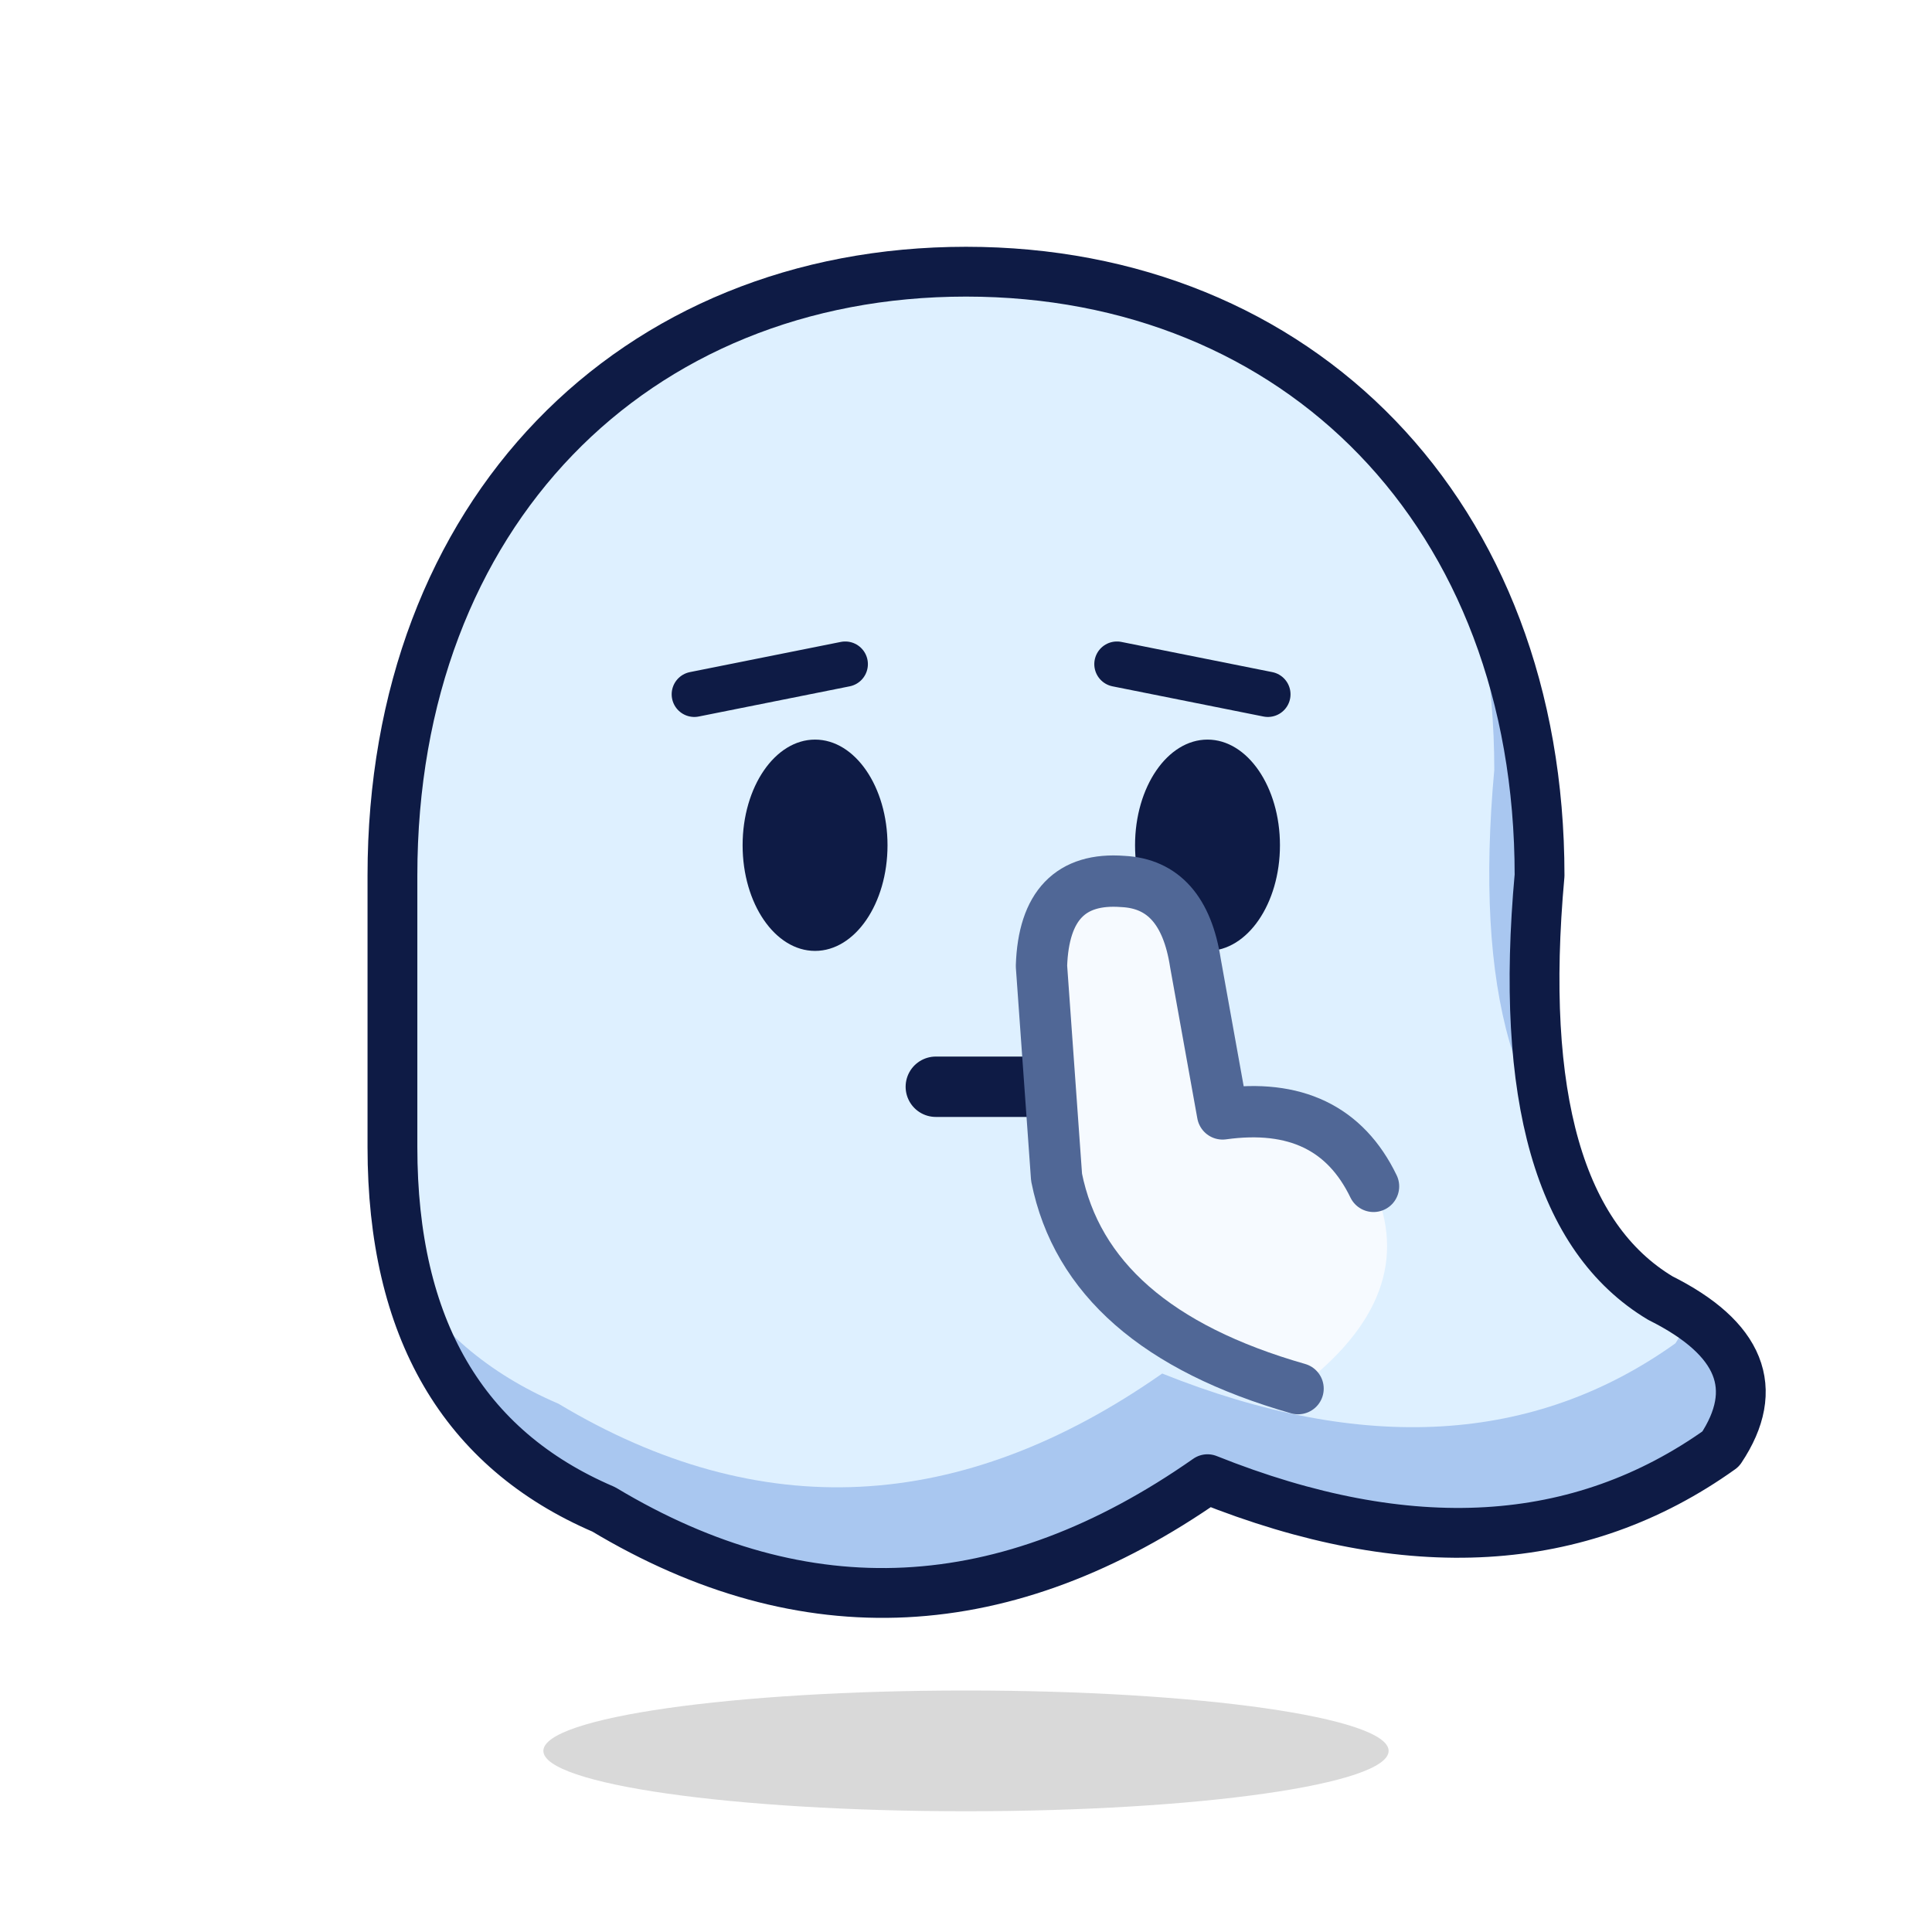
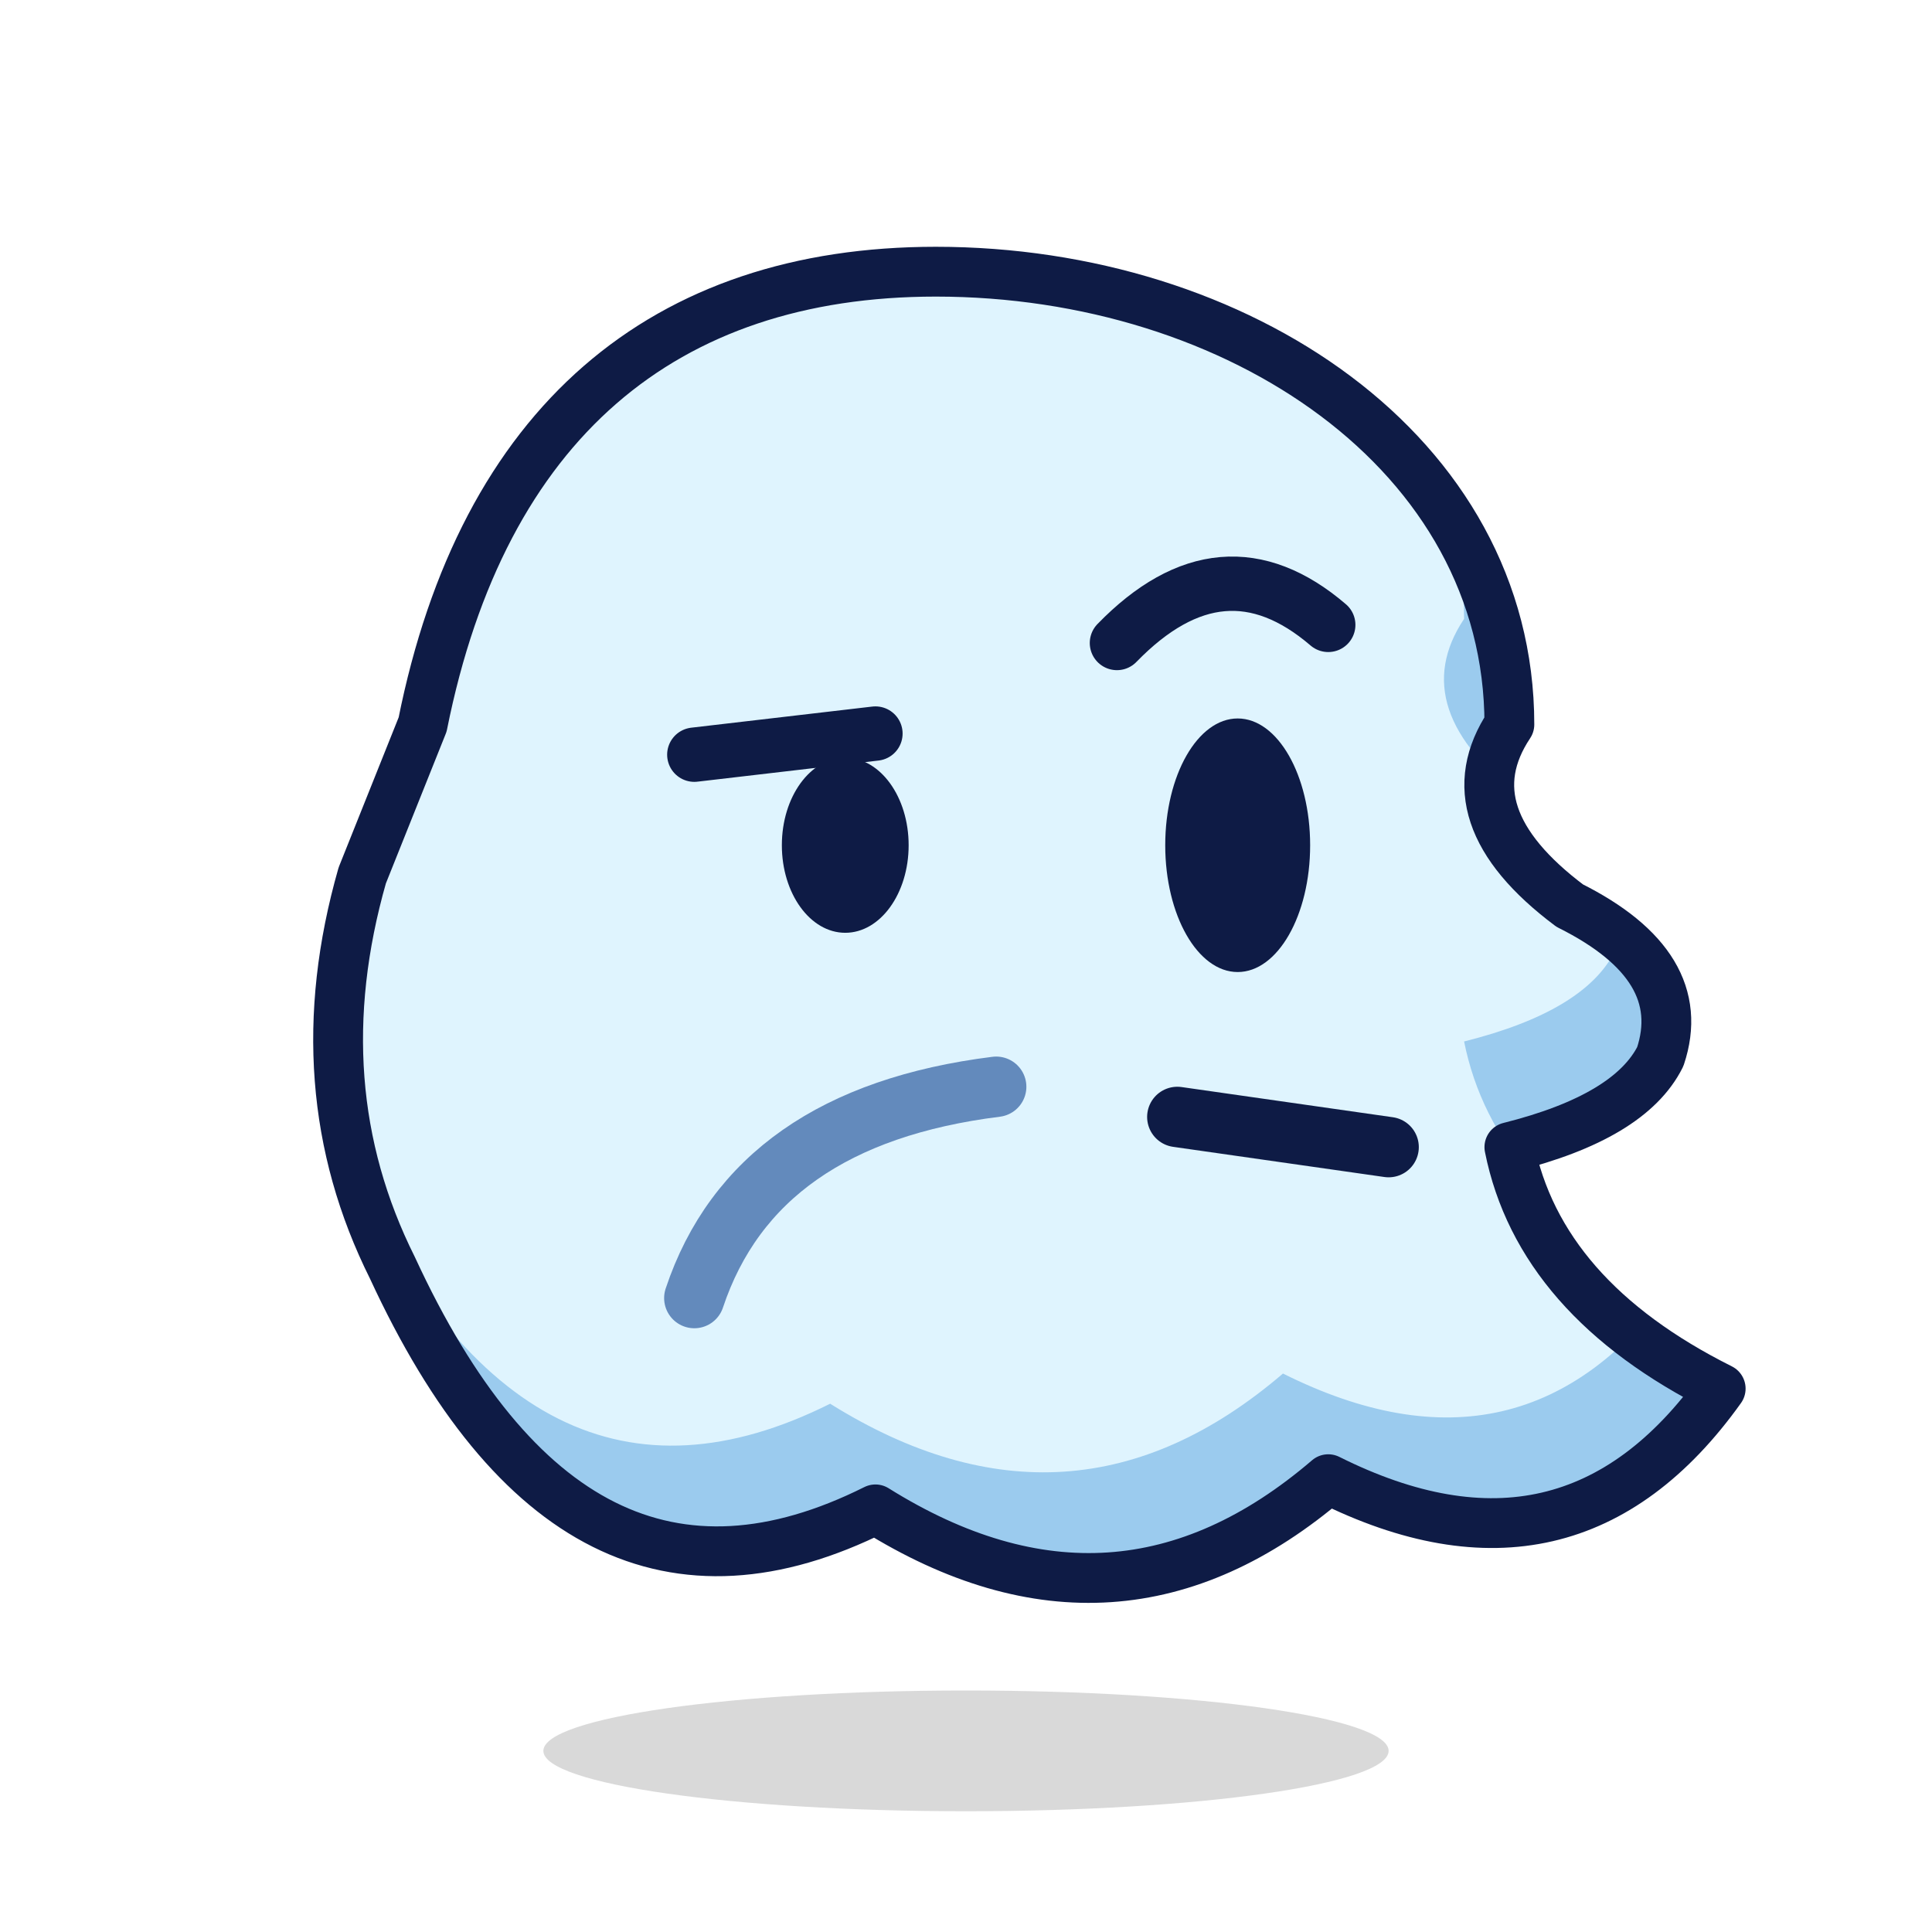
<svg xmlns="http://www.w3.org/2000/svg" viewBox="0 0 64 64">
  <defs>
    <clipPath id="body">
-       <path d="M13 38V29C13 17 21 9 32 9C43 9 51 17 51 29Q50 40 55 43Q59 45 57 48Q50 53 40 49Q30 56 20 50Q13 47 13 38Z" />
+       <path d="M13 42Q10 36 12 29L14 24C16 14 22 9 31 9C41 9 50 15 50 24Q48 27 52 30Q56 32 55 35Q54 37 50 38Q51 43 57 46Q52 53 44 49Q37 55 29 50Q19 55 13 42Z" />
    </clipPath>
  </defs>
  <ellipse cx="32" cy="58" rx="14" ry="2" fill="#00000026" />
  <g clip-path="url(#body)">
-     <path d="M13 38V29C13 17 21 9 32 9C43 9 51 17 51 29Q50 40 55 43Q59 45 57 48Q50 53 40 49Q30 56 20 50Q13 47 13 38Z" fill="#A9C7F0" />
-     <path d="M13 38V29C13 17 21 9 32 9C43 9 51 17 51 29Q50 40 55 43Q59 45 57 48Q50 53 40 49Q30 56 20 50Q13 47 13 38Z" fill="#DEF0FF" transform="translate(-1.5 -3.5)" />
+     <path d="M13 42Q10 36 12 29L14 24C16 14 22 9 31 9C41 9 50 15 50 24Q48 27 52 30Q56 32 55 35Q54 37 50 38Q51 43 57 46Q52 53 44 49Q37 55 29 50Q19 55 13 42Z" fill="#9BCBEE" />
+     <path d="M13 42Q10 36 12 29L14 24C16 14 22 9 31 9C41 9 50 15 50 24Q48 27 52 30Q56 32 55 35Q54 37 50 38Q51 43 57 46Q52 53 44 49Q37 55 29 50Q19 55 13 42Z" fill="#DFF4FE" transform="translate(-1.5 -3.5)" />
  </g>
-   <path d="M13 38V29C13 17 21 9 32 9C43 9 51 17 51 29Q50 40 55 43Q59 45 57 48Q50 53 40 49Q30 56 20 50Q13 47 13 38Z" fill="none" stroke="#0E1B45" stroke-width="1.65" stroke-linejoin="round" />
-   <ellipse cx="27" cy="28" rx="2.4" ry="3.5" fill="#0E1B45" />
-   <ellipse cx="40" cy="28" rx="2.4" ry="3.5" fill="#0E1B45" />
-   <path d="M23 23l5-1M37 22l5 1" fill="none" stroke="#0E1B45" stroke-width="1.5" stroke-linecap="round" stroke-linejoin="round" />
-   <path d="M31 36h7" fill="none" stroke="#0E1B45" stroke-width="2" stroke-linecap="round" stroke-linejoin="round" />
-   <path d="M43 46Q36 44 35 39l-.5-7q.1-3 2.7-2.8q2 .1 2.4 2.7l.9 5q3.6-.5 5 2.4q1.6 3.6-2.5 6.7Z" fill="#F6FAFF" />
-   <path d="M43 46Q36 44 35 39l-.5-7q.1-3 2.7-2.8q2 .1 2.4 2.7l.9 5q3.6-.5 5 2.4" fill="none" stroke="#506796" stroke-width="1.7" stroke-linecap="round" stroke-linejoin="round" />
+   <path d="M13 42Q10 36 12 29L14 24C16 14 22 9 31 9C41 9 50 15 50 24Q48 27 52 30Q56 32 55 35Q54 37 50 38Q51 43 57 46Q52 53 44 49Q37 55 29 50Q19 55 13 42Z" fill="none" stroke="#0E1B45" stroke-width="1.65" stroke-linejoin="round" />
+   <ellipse cx="28" cy="28" rx="2.1" ry="2.9" fill="#0E1B45" />
+   <ellipse cx="41" cy="28" rx="2.4" ry="4.2" fill="#0E1B45" />
+   <path d="M23 25l6-.7m8-3q3.5-3.6 7-.6" fill="none" stroke="#0E1B45" stroke-width="1.8" stroke-linecap="round" stroke-linejoin="round" />
+   <path d="M39 37l7 1" fill="none" stroke="#0E1B45" stroke-width="2" stroke-linecap="round" stroke-linejoin="round" />
+   <path d="M23 43q2-6 10-7" fill="none" stroke="#638ABC" stroke-width="2" stroke-linecap="round" stroke-linejoin="round" />
</svg>
